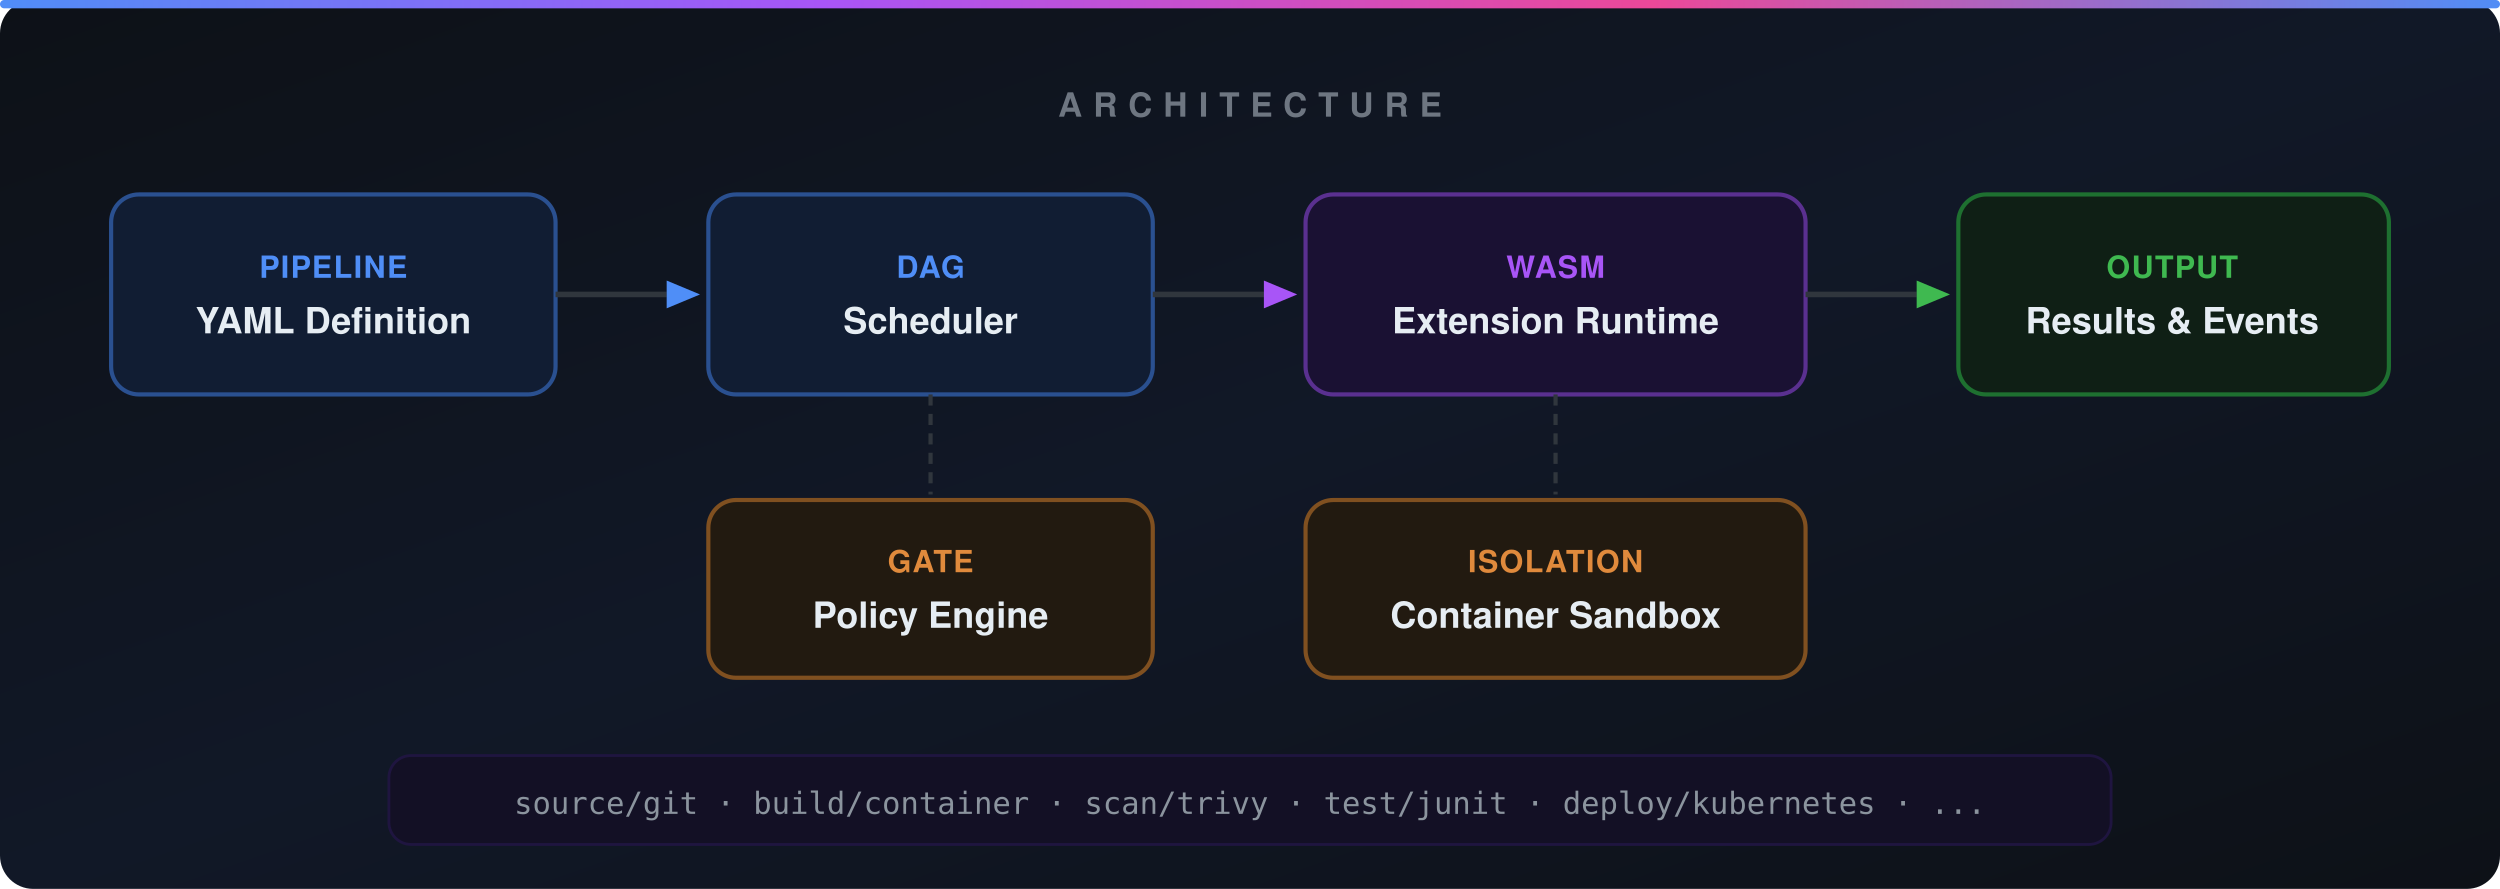
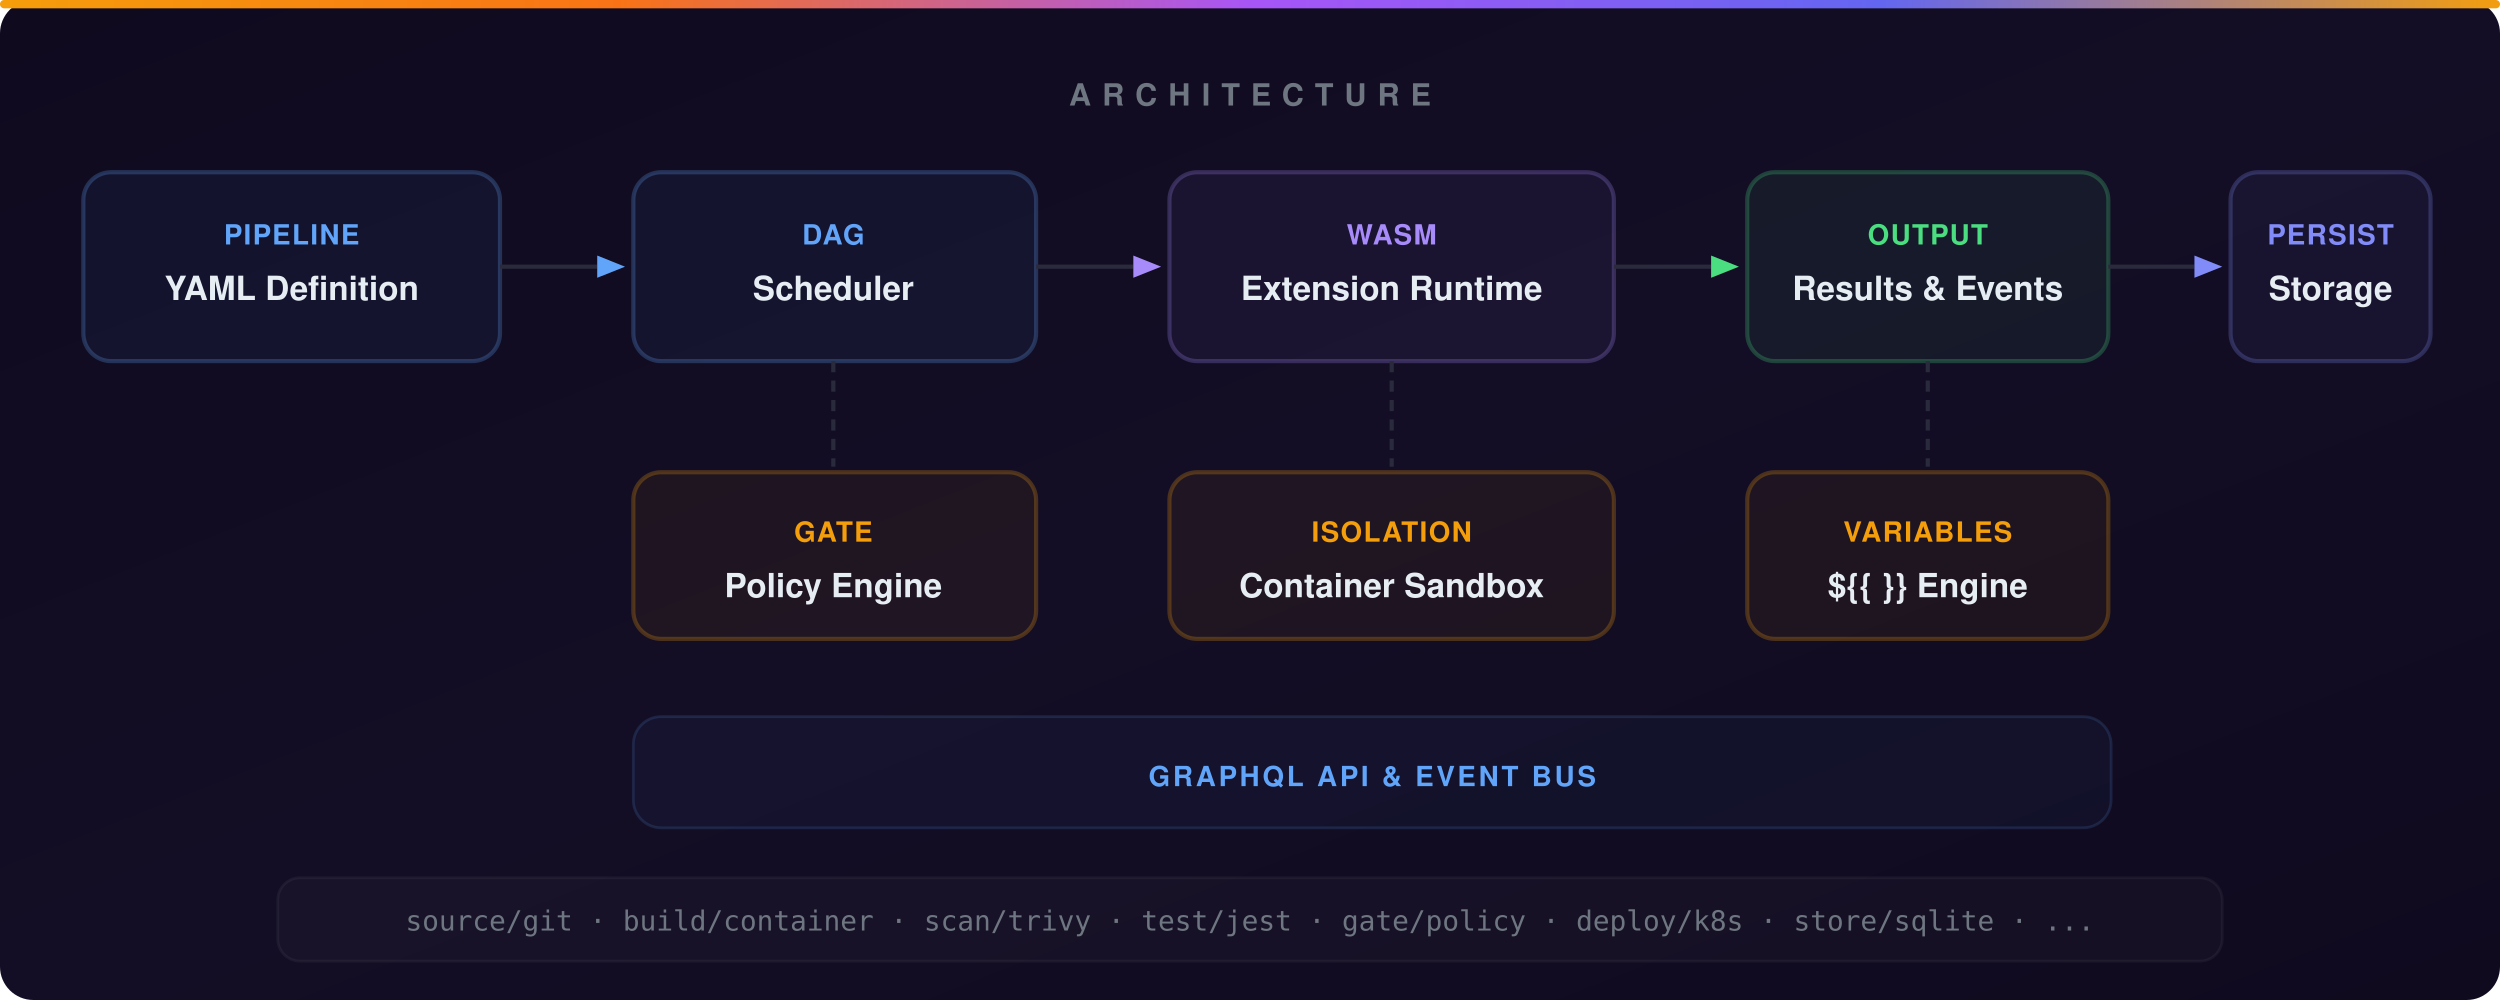
- <svg xmlns="http://www.w3.org/2000/svg" viewBox="0 0 900 320" width="900" height="320">
+ <svg xmlns="http://www.w3.org/2000/svg" viewBox="0 0 900 360" width="900" height="360">
  <defs>
    <linearGradient id="bg" x1="0%" y1="0%" x2="100%" y2="100%">
-       <stop offset="0%" stop-color="#0d1117" />
-       <stop offset="50%" stop-color="#111827" />
-       <stop offset="100%" stop-color="#0d1117" />
+       <stop offset="0%" stop-color="#0f0a1e" />
+       <stop offset="50%" stop-color="#130e25" />
+       <stop offset="100%" stop-color="#0f0a1e" />
    </linearGradient>
    <linearGradient id="accent-bar" x1="0%" y1="0%" x2="100%" y2="0%">
-       <stop offset="0%" stop-color="#4f8ef7" />
-       <stop offset="33%" stop-color="#a855f7" />
-       <stop offset="66%" stop-color="#ec4899" />
-       <stop offset="100%" stop-color="#4f8ef7" />
+       <stop offset="0%" stop-color="#f59e0b" />
+       <stop offset="25%" stop-color="#f97316" />
+       <stop offset="50%" stop-color="#a855f7" />
+       <stop offset="75%" stop-color="#6366f1" />
+       <stop offset="100%" stop-color="#f59e0b" />
    </linearGradient>
  </defs>
-   <rect width="900" height="320" fill="url(#bg)" rx="12" />
+   <rect width="900" height="360" fill="url(#bg)" rx="12" />
  <rect width="900" height="3" fill="url(#accent-bar)" rx="1.5" />
-   <text x="450" y="42" text-anchor="middle" font-family="-apple-system, BlinkMacSystemFont, Segoe UI, Helvetica, Arial, sans-serif" font-size="12" font-weight="600" fill="#6e7681" letter-spacing="4">ARCHITECTURE</text>
-   <rect x="40" y="70" width="160" height="72" rx="10" fill="#111d33" stroke="#2a5090" stroke-width="1.5" />
-   <text x="120" y="100" text-anchor="middle" font-family="-apple-system, BlinkMacSystemFont, Segoe UI, Helvetica, Arial, sans-serif" font-size="11" font-weight="600" fill="#4f8ef7" letter-spacing="0.5">PIPELINE</text>
-   <text x="120" y="120" text-anchor="middle" font-family="-apple-system, BlinkMacSystemFont, Segoe UI, Helvetica, Arial, sans-serif" font-size="13" font-weight="700" fill="#e6edf3">YAML Definition</text>
-   <line x1="200" y1="106" x2="240" y2="106" stroke="#30363d" stroke-width="2" />
-   <polygon points="240,101 252,106 240,111" fill="#4f8ef7" />
-   <rect x="255" y="70" width="160" height="72" rx="10" fill="#111d33" stroke="#2a5090" stroke-width="1.5" />
-   <text x="335" y="100" text-anchor="middle" font-family="-apple-system, BlinkMacSystemFont, Segoe UI, Helvetica, Arial, sans-serif" font-size="11" font-weight="600" fill="#4f8ef7" letter-spacing="0.5">DAG</text>
-   <text x="335" y="120" text-anchor="middle" font-family="-apple-system, BlinkMacSystemFont, Segoe UI, Helvetica, Arial, sans-serif" font-size="13" font-weight="700" fill="#e6edf3">Scheduler</text>
-   <line x1="415" y1="106" x2="455" y2="106" stroke="#30363d" stroke-width="2" />
-   <polygon points="455,101 467,106 455,111" fill="#a855f7" />
-   <rect x="470" y="70" width="180" height="72" rx="10" fill="#1a1133" stroke="#5a3090" stroke-width="1.5" />
-   <text x="560" y="100" text-anchor="middle" font-family="-apple-system, BlinkMacSystemFont, Segoe UI, Helvetica, Arial, sans-serif" font-size="11" font-weight="600" fill="#a855f7" letter-spacing="0.5">WASM</text>
-   <text x="560" y="120" text-anchor="middle" font-family="-apple-system, BlinkMacSystemFont, Segoe UI, Helvetica, Arial, sans-serif" font-size="13" font-weight="700" fill="#e6edf3">Extension Runtime</text>
-   <line x1="650" y1="106" x2="690" y2="106" stroke="#30363d" stroke-width="2" />
-   <polygon points="690,101 702,106 690,111" fill="#3fb950" />
-   <rect x="705" y="70" width="155" height="72" rx="10" fill="#0f1f15" stroke="#1e7030" stroke-width="1.5" />
-   <text x="782" y="100" text-anchor="middle" font-family="-apple-system, BlinkMacSystemFont, Segoe UI, Helvetica, Arial, sans-serif" font-size="11" font-weight="600" fill="#3fb950" letter-spacing="0.5">OUTPUT</text>
-   <text x="782" y="120" text-anchor="middle" font-family="-apple-system, BlinkMacSystemFont, Segoe UI, Helvetica, Arial, sans-serif" font-size="13" font-weight="700" fill="#e6edf3">Results &amp; Events</text>
-   <line x1="335" y1="142" x2="335" y2="178" stroke="#30363d" stroke-width="1.5" stroke-dasharray="4,3" />
-   <line x1="560" y1="142" x2="560" y2="178" stroke="#30363d" stroke-width="1.5" stroke-dasharray="4,3" />
-   <rect x="255" y="180" width="160" height="64" rx="10" fill="#221a10" stroke="#805020" stroke-width="1.5" />
-   <text x="335" y="206" text-anchor="middle" font-family="-apple-system, BlinkMacSystemFont, Segoe UI, Helvetica, Arial, sans-serif" font-size="11" font-weight="600" fill="#e08a3c" letter-spacing="0.5">GATE</text>
-   <text x="335" y="226" text-anchor="middle" font-family="-apple-system, BlinkMacSystemFont, Segoe UI, Helvetica, Arial, sans-serif" font-size="13" font-weight="700" fill="#e6edf3">Policy Engine</text>
-   <rect x="470" y="180" width="180" height="64" rx="10" fill="#221a10" stroke="#805020" stroke-width="1.5" />
-   <text x="560" y="206" text-anchor="middle" font-family="-apple-system, BlinkMacSystemFont, Segoe UI, Helvetica, Arial, sans-serif" font-size="11" font-weight="600" fill="#e08a3c" letter-spacing="0.5">ISOLATION</text>
-   <text x="560" y="226" text-anchor="middle" font-family="-apple-system, BlinkMacSystemFont, Segoe UI, Helvetica, Arial, sans-serif" font-size="13" font-weight="700" fill="#e6edf3">Container Sandbox</text>
-   <rect x="140" y="272" width="620" height="32" rx="8" fill="#131025" stroke="#1f1540" stroke-width="1" />
-   <text x="450" y="293" text-anchor="middle" font-family="SF Mono, Fira Code, Cascadia Code, monospace" font-size="11" fill="#8b949e">source/git  ·  build/container  ·  scan/trivy  ·  test/junit  ·  deploy/kubernetes  ·  ...</text>
+   <text x="450" y="38" text-anchor="middle" font-family="-apple-system, BlinkMacSystemFont, Segoe UI, Helvetica, Arial, sans-serif" font-size="11" font-weight="600" fill="#6e7681" letter-spacing="4">ARCHITECTURE</text>
+   <rect x="30" y="62" width="150" height="68" rx="10" fill="rgba(96,165,250,0.06)" stroke="rgba(96,165,250,0.25)" stroke-width="1.5" />
+   <text x="105" y="88" text-anchor="middle" font-family="-apple-system, Segoe UI, Helvetica, sans-serif" font-size="10" font-weight="600" fill="#60a5fa" letter-spacing="0.5">PIPELINE</text>
+   <text x="105" y="108" text-anchor="middle" font-family="-apple-system, Segoe UI, Helvetica, sans-serif" font-size="12" font-weight="700" fill="#e6edf3">YAML Definition</text>
+   <line x1="180" y1="96" x2="215" y2="96" stroke="#2a2a3d" stroke-width="1.5" />
+   <polygon points="215,92 225,96 215,100" fill="#60a5fa" />
+   <rect x="228" y="62" width="145" height="68" rx="10" fill="rgba(96,165,250,0.06)" stroke="rgba(96,165,250,0.25)" stroke-width="1.5" />
+   <text x="300" y="88" text-anchor="middle" font-family="-apple-system, Segoe UI, Helvetica, sans-serif" font-size="10" font-weight="600" fill="#60a5fa" letter-spacing="0.5">DAG</text>
+   <text x="300" y="108" text-anchor="middle" font-family="-apple-system, Segoe UI, Helvetica, sans-serif" font-size="12" font-weight="700" fill="#e6edf3">Scheduler</text>
+   <line x1="373" y1="96" x2="408" y2="96" stroke="#2a2a3d" stroke-width="1.5" />
+   <polygon points="408,92 418,96 408,100" fill="#a78bfa" />
+   <rect x="421" y="62" width="160" height="68" rx="10" fill="rgba(167,139,250,0.06)" stroke="rgba(167,139,250,0.25)" stroke-width="1.5" />
+   <text x="501" y="88" text-anchor="middle" font-family="-apple-system, Segoe UI, Helvetica, sans-serif" font-size="10" font-weight="600" fill="#a78bfa" letter-spacing="0.5">WASM</text>
+   <text x="501" y="108" text-anchor="middle" font-family="-apple-system, Segoe UI, Helvetica, sans-serif" font-size="12" font-weight="700" fill="#e6edf3">Extension Runtime</text>
+   <line x1="581" y1="96" x2="616" y2="96" stroke="#2a2a3d" stroke-width="1.5" />
+   <polygon points="616,92 626,96 616,100" fill="#4ade80" />
+   <rect x="629" y="62" width="130" height="68" rx="10" fill="rgba(74,222,128,0.06)" stroke="rgba(74,222,128,0.25)" stroke-width="1.5" />
+   <text x="694" y="88" text-anchor="middle" font-family="-apple-system, Segoe UI, Helvetica, sans-serif" font-size="10" font-weight="600" fill="#4ade80" letter-spacing="0.5">OUTPUT</text>
+   <text x="694" y="108" text-anchor="middle" font-family="-apple-system, Segoe UI, Helvetica, sans-serif" font-size="12" font-weight="700" fill="#e6edf3">Results &amp; Events</text>
+   <line x1="759" y1="96" x2="790" y2="96" stroke="#2a2a3d" stroke-width="1.5" />
+   <polygon points="790,92 800,96 790,100" fill="#818cf8" />
+   <rect x="803" y="62" width="72" height="68" rx="10" fill="rgba(129,140,248,0.06)" stroke="rgba(129,140,248,0.25)" stroke-width="1.5" />
+   <text x="839" y="88" text-anchor="middle" font-family="-apple-system, Segoe UI, Helvetica, sans-serif" font-size="10" font-weight="600" fill="#818cf8" letter-spacing="0.5">PERSIST</text>
+   <text x="839" y="108" text-anchor="middle" font-family="-apple-system, Segoe UI, Helvetica, sans-serif" font-size="12" font-weight="700" fill="#e6edf3">Storage</text>
+   <line x1="300" y1="130" x2="300" y2="168" stroke="#2a2a3d" stroke-width="1.5" stroke-dasharray="4,3" />
+   <line x1="501" y1="130" x2="501" y2="168" stroke="#2a2a3d" stroke-width="1.5" stroke-dasharray="4,3" />
+   <line x1="694" y1="130" x2="694" y2="168" stroke="#2a2a3d" stroke-width="1.5" stroke-dasharray="4,3" />
+   <rect x="228" y="170" width="145" height="60" rx="10" fill="rgba(245,158,11,0.06)" stroke="rgba(245,158,11,0.25)" stroke-width="1.5" />
+   <text x="300" y="195" text-anchor="middle" font-family="-apple-system, Segoe UI, Helvetica, sans-serif" font-size="10" font-weight="600" fill="#f59e0b" letter-spacing="0.5">GATE</text>
+   <text x="300" y="215" text-anchor="middle" font-family="-apple-system, Segoe UI, Helvetica, sans-serif" font-size="12" font-weight="700" fill="#e6edf3">Policy Engine</text>
+   <rect x="421" y="170" width="160" height="60" rx="10" fill="rgba(245,158,11,0.06)" stroke="rgba(245,158,11,0.25)" stroke-width="1.5" />
+   <text x="501" y="195" text-anchor="middle" font-family="-apple-system, Segoe UI, Helvetica, sans-serif" font-size="10" font-weight="600" fill="#f59e0b" letter-spacing="0.5">ISOLATION</text>
+   <text x="501" y="215" text-anchor="middle" font-family="-apple-system, Segoe UI, Helvetica, sans-serif" font-size="12" font-weight="700" fill="#e6edf3">Container Sandbox</text>
+   <rect x="629" y="170" width="130" height="60" rx="10" fill="rgba(245,158,11,0.06)" stroke="rgba(245,158,11,0.25)" stroke-width="1.5" />
+   <text x="694" y="195" text-anchor="middle" font-family="-apple-system, Segoe UI, Helvetica, sans-serif" font-size="10" font-weight="600" fill="#f59e0b" letter-spacing="0.5">VARIABLES</text>
+   <text x="694" y="215" text-anchor="middle" font-family="-apple-system, Segoe UI, Helvetica, sans-serif" font-size="12" font-weight="700" fill="#e6edf3">${{ }} Engine</text>
+   <rect x="228" y="258" width="532" height="40" rx="10" fill="rgba(96,165,250,0.04)" stroke="rgba(96,165,250,0.15)" stroke-width="1" />
+   <text x="494" y="283" text-anchor="middle" font-family="-apple-system, Segoe UI, Helvetica, sans-serif" font-size="10" font-weight="600" fill="#60a5fa" letter-spacing="1">GRAPHQL API  &amp;  EVENT BUS</text>
+   <rect x="100" y="316" width="700" height="30" rx="8" fill="rgba(255,255,255,0.02)" stroke="rgba(255,255,255,0.05)" stroke-width="1" />
+   <text x="450" y="335" text-anchor="middle" font-family="SF Mono, Fira Code, Cascadia Code, monospace" font-size="10" fill="#6e7681">source/git  ·  build/container  ·  scan/trivy  ·  test/jest  ·  gate/policy  ·  deploy/k8s  ·  store/sqlite  ·  ...</text>
</svg>
